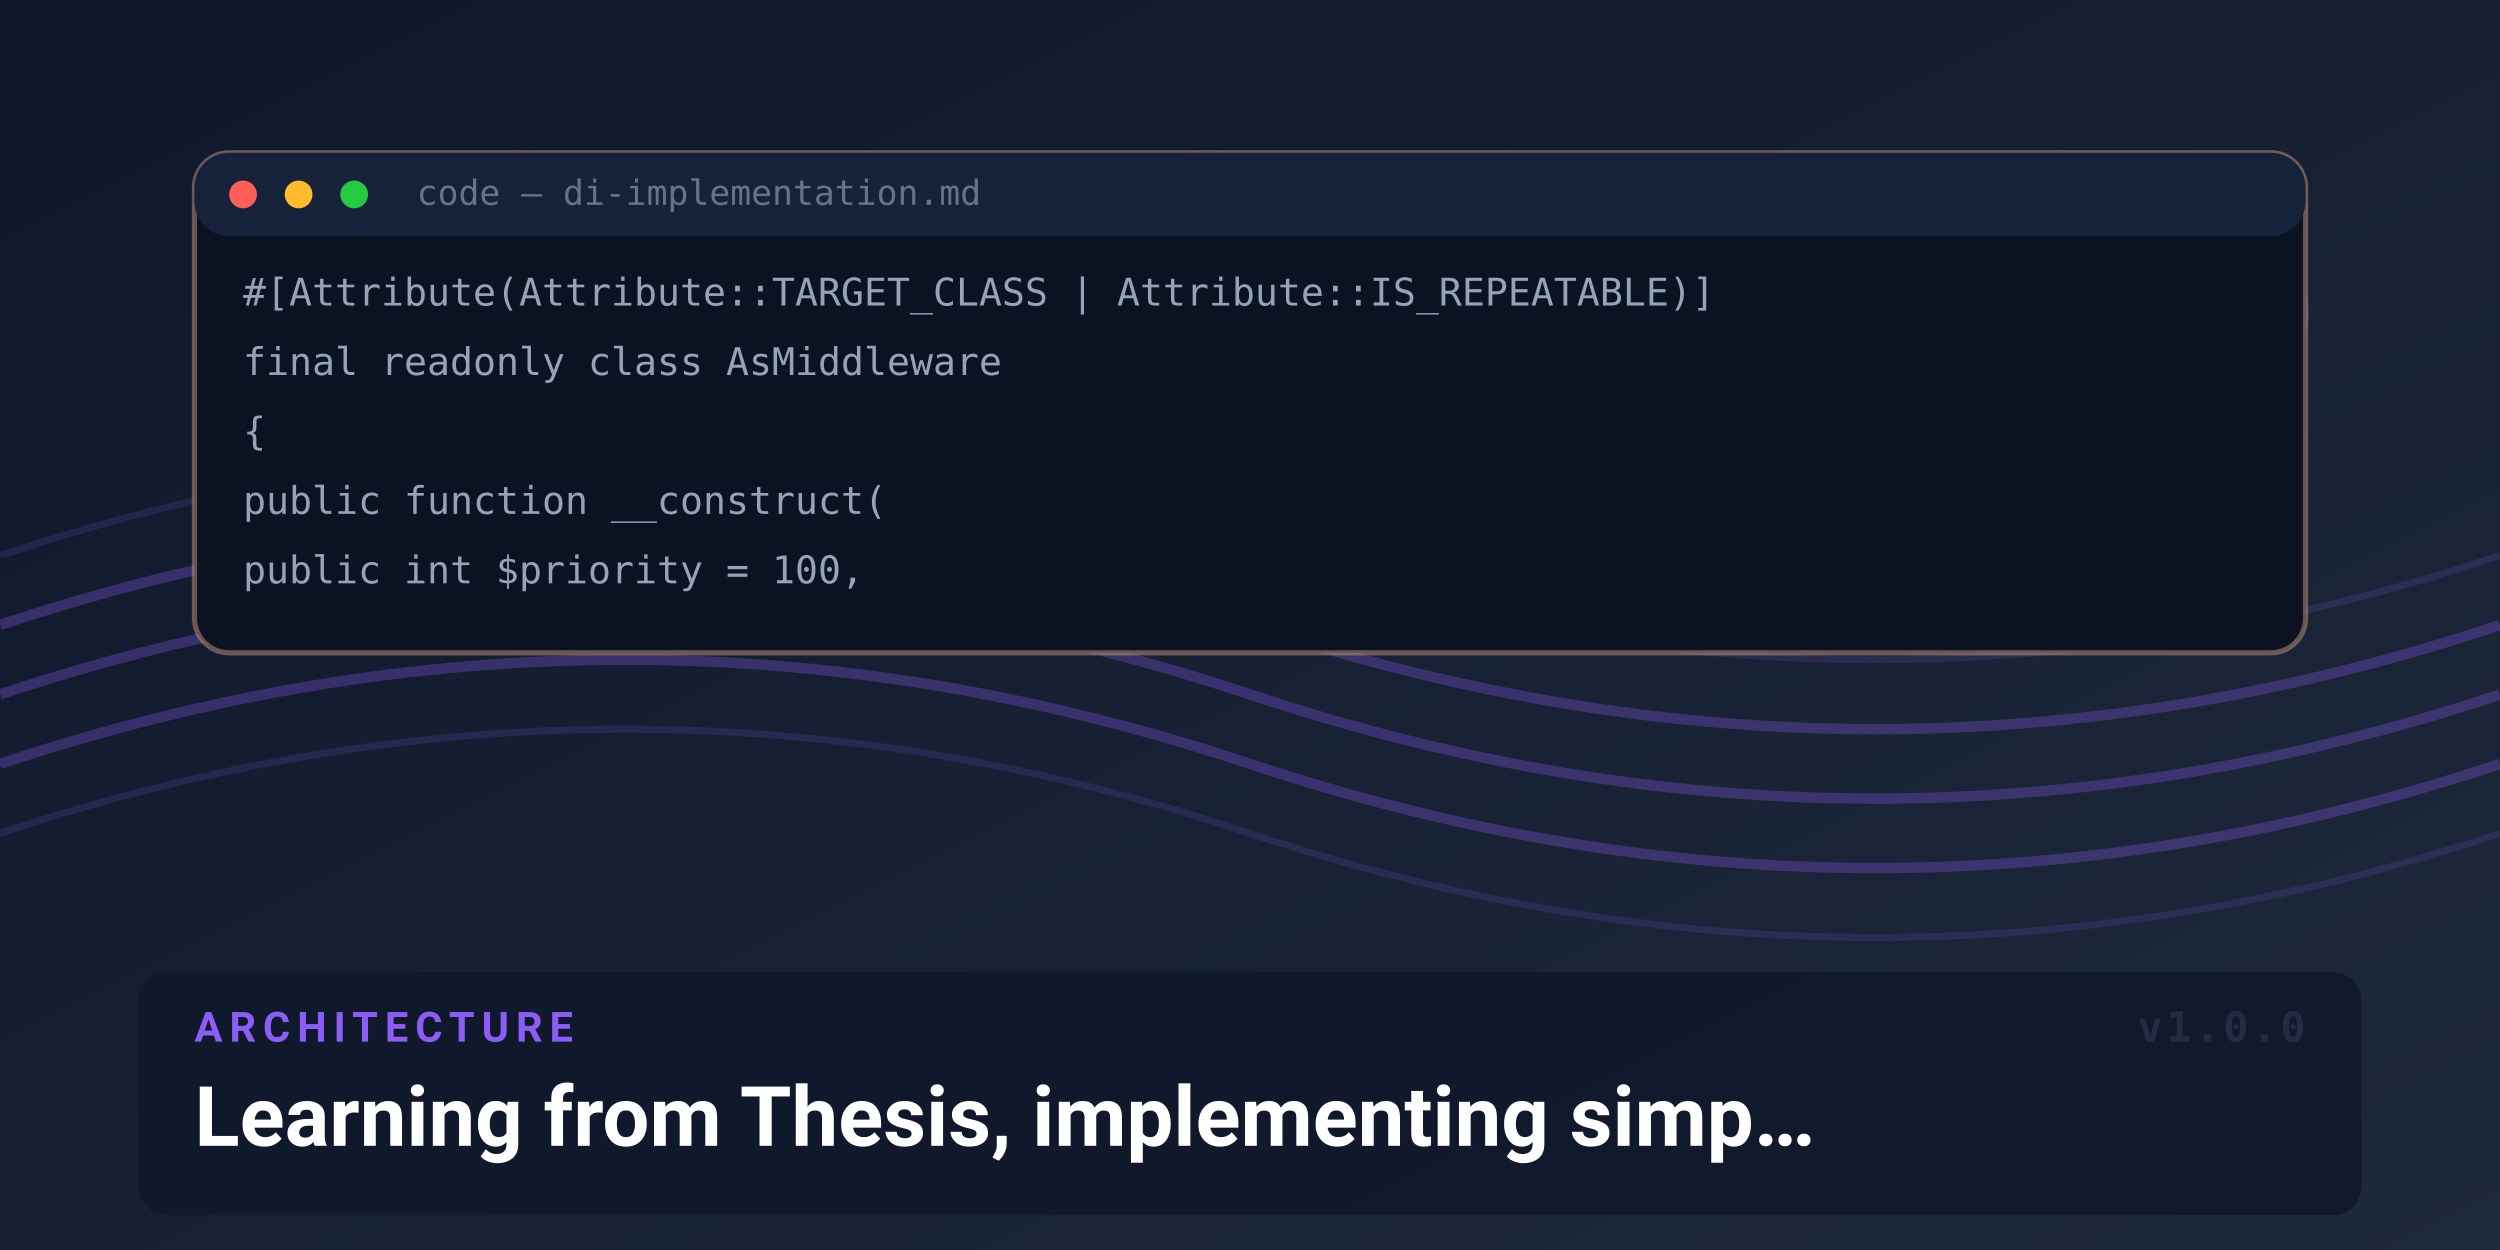
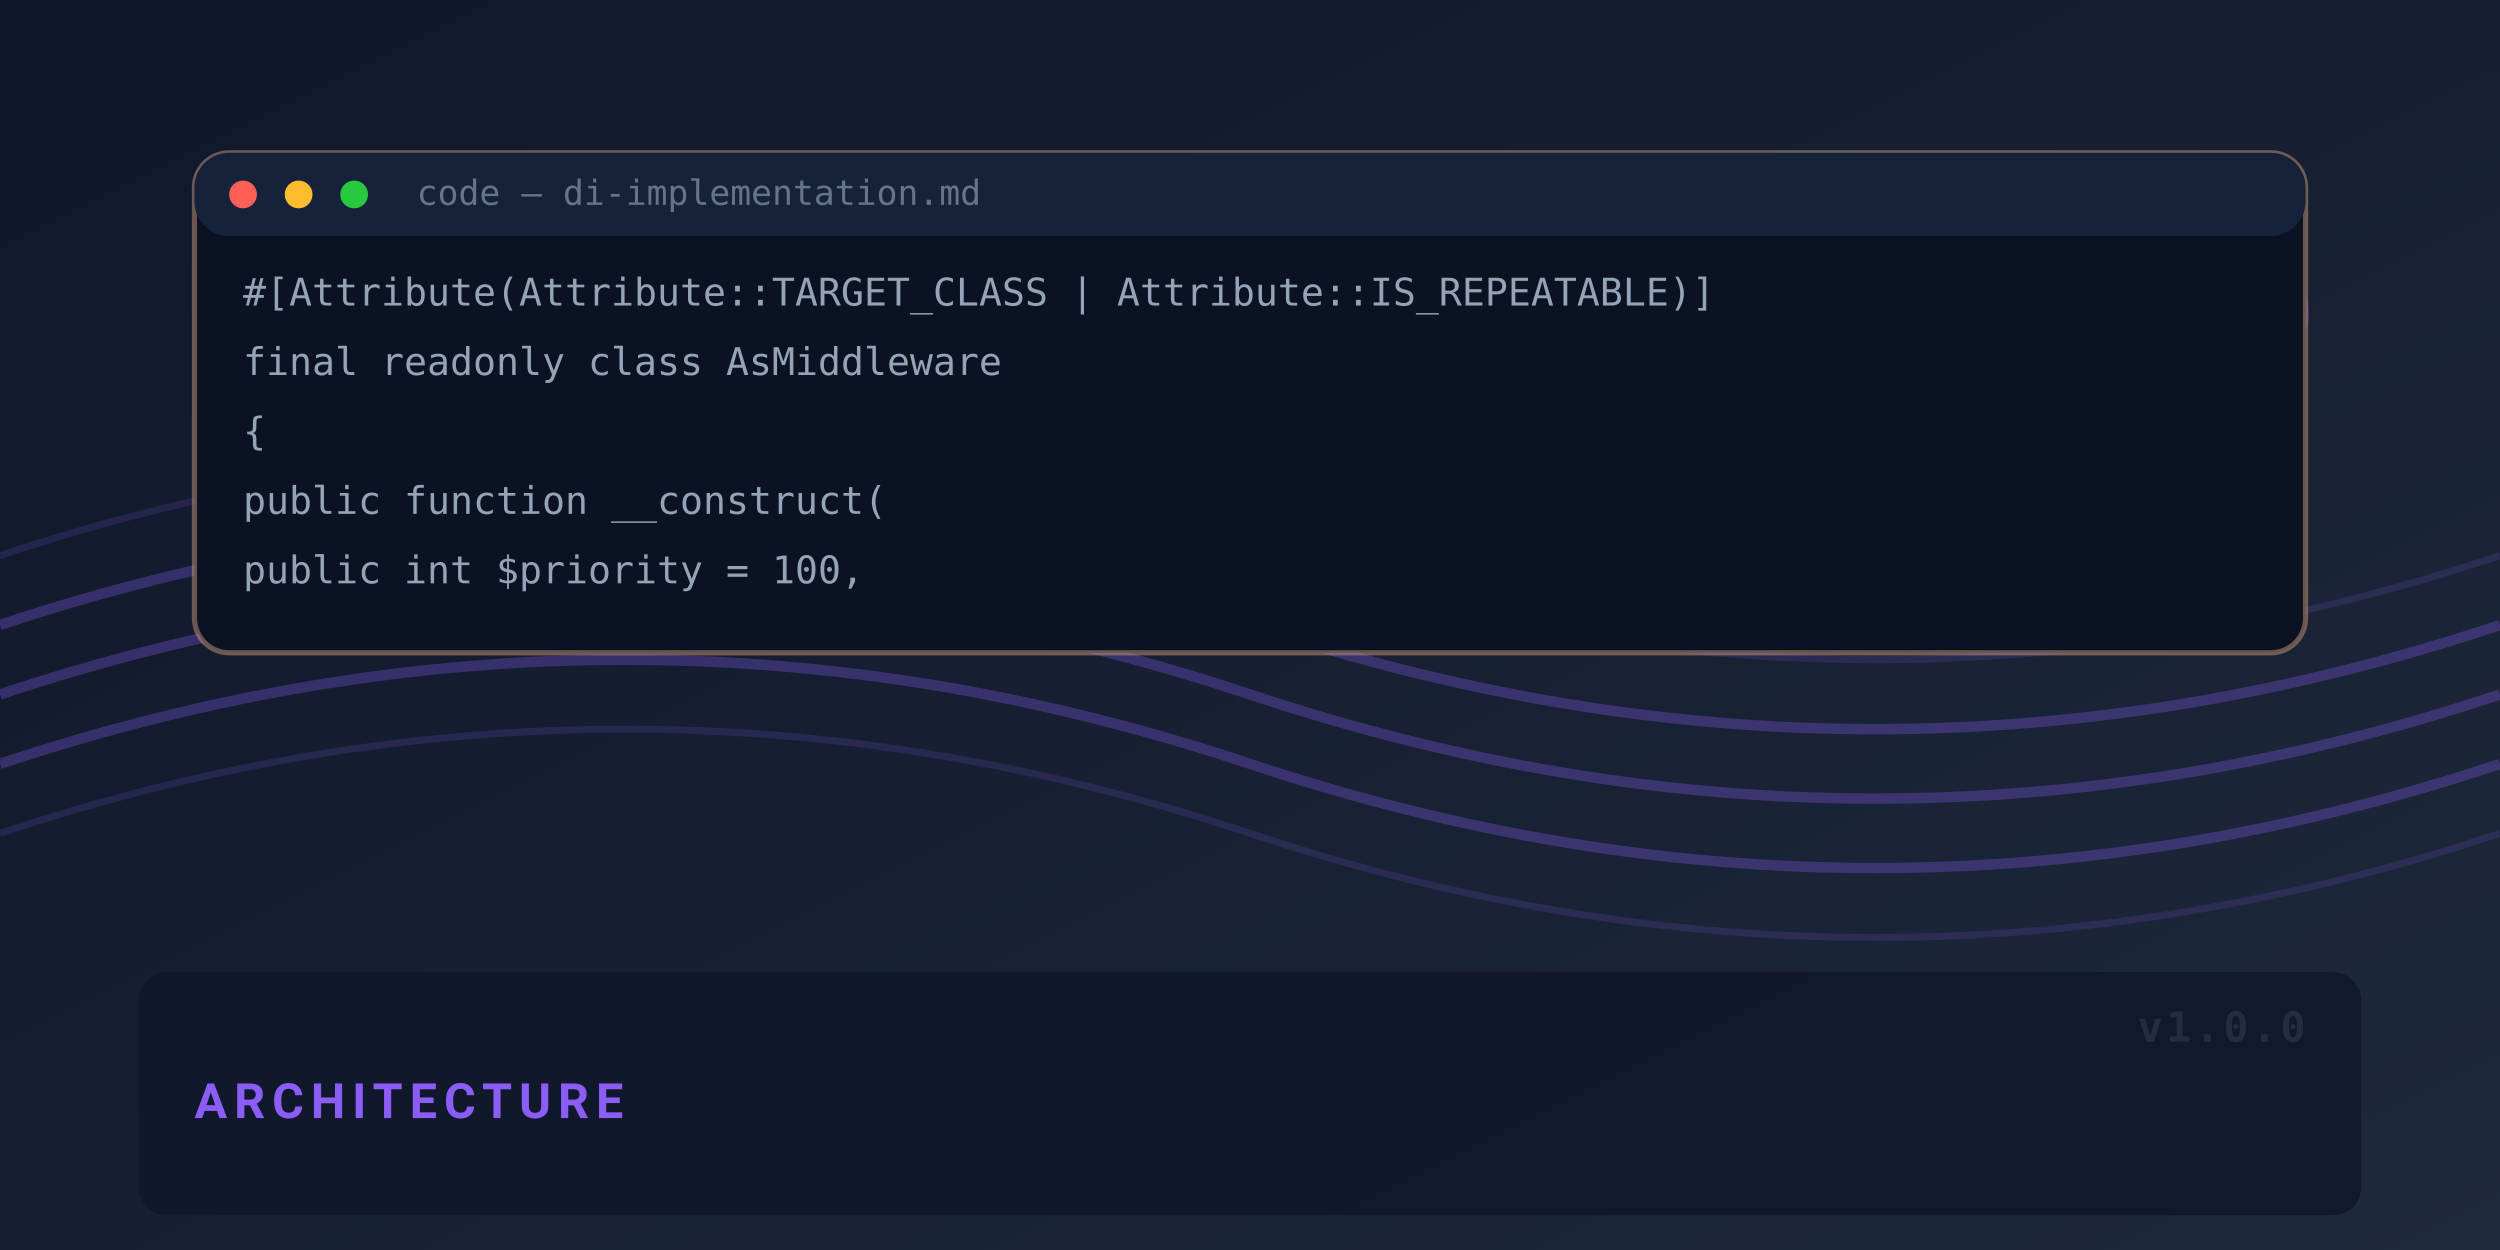
<svg xmlns="http://www.w3.org/2000/svg" viewBox="0 0 720 360" width="720" height="360">
  <defs>
    <linearGradient id="bg" x1="0%" y1="0%" x2="100%" y2="100%">
      <stop offset="0%" style="stop-color:#0f172a" />
      <stop offset="100%" style="stop-color:#1e293b" />
    </linearGradient>
  </defs>
  <rect width="720" height="360" fill="url(#bg)" />
  <g opacity="0.3" stroke="#8b5cf6" stroke-width="3" fill="none">
    <path d="M0,180 Q180,120 360,180 T720,180" />
    <path d="M0,200 Q180,140 360,200 T720,200" />
    <path d="M0,220 Q180,160 360,220 T720,220" />
  </g>
  <g opacity="0.15" stroke="#8b5cf6" stroke-width="2" fill="none">
    <path d="M0,160 Q180,100 360,160 T720,160" />
    <path d="M0,240 Q180,180 360,240 T720,240" />
  </g>
  <g fill="#8b5cf6" opacity="0.2">
    <circle cx="100" cy="100" r="30" />
    <circle cx="300" cy="80" r="20" />
    <circle cx="500" cy="120" r="25" />
    <circle cx="650" cy="90" r="15" />
  </g>
  <g>
    <rect x="56" y="44" width="608" height="144" rx="10" fill="#0b1222" stroke="#DEA584" stroke-opacity="0.45" stroke-width="1.5" />
    <rect x="56" y="44" width="608" height="24" rx="10" fill="#16213a" />
    <circle cx="70" cy="56" r="4" fill="#ff5f56" />
    <circle cx="86" cy="56" r="4" fill="#ffbd2e" />
    <circle cx="102" cy="56" r="4" fill="#27c93f" />
    <text x="120" y="59" font-family="monospace" font-size="10" fill="#64748b">code — di-implementation.md</text>
    <text x="70" y="88" font-family="monospace" font-size="11" fill="#94a3b8">#[Attribute(Attribute::TARGET_CLASS | Attribute::IS_REPEATABLE)]</text>
    <text x="70" y="108" font-family="monospace" font-size="11" fill="#94a3b8">final readonly class AsMiddleware</text>
    <text x="70" y="128" font-family="monospace" font-size="11" fill="#94a3b8">{</text>
    <text x="70" y="148" font-family="monospace" font-size="11" fill="#94a3b8">public function __construct(</text>
    <text x="70" y="168" font-family="monospace" font-size="11" fill="#94a3b8">public int $priority = 100,</text>
  </g>
  <text x="664" y="300" text-anchor="end" font-family="monospace" font-size="12" font-weight="bold" letter-spacing="1" fill="#94a3b8" opacity="0.85">v1.0.0</text>
  <rect x="40" y="280" width="640" height="70" rx="8" fill="#0f172a" fill-opacity="0.82" />
-   <text x="56" y="300" font-family="Segoe UI, Roboto, sans-serif" font-size="12" font-weight="bold" letter-spacing="2" fill="#8b5cf6">ARCHITECTURE</text>
-   <text x="56" y="330" font-family="Segoe UI, Roboto, sans-serif" font-size="24" font-weight="bold" fill="#ffffff">Learning from Thesis, implementing simp…</text>
+   <text x="56" y="322" font-family="Segoe UI, Roboto, sans-serif" font-size="14" font-weight="bold" letter-spacing="2" fill="#8b5cf6">ARCHITECTURE</text>
</svg>
